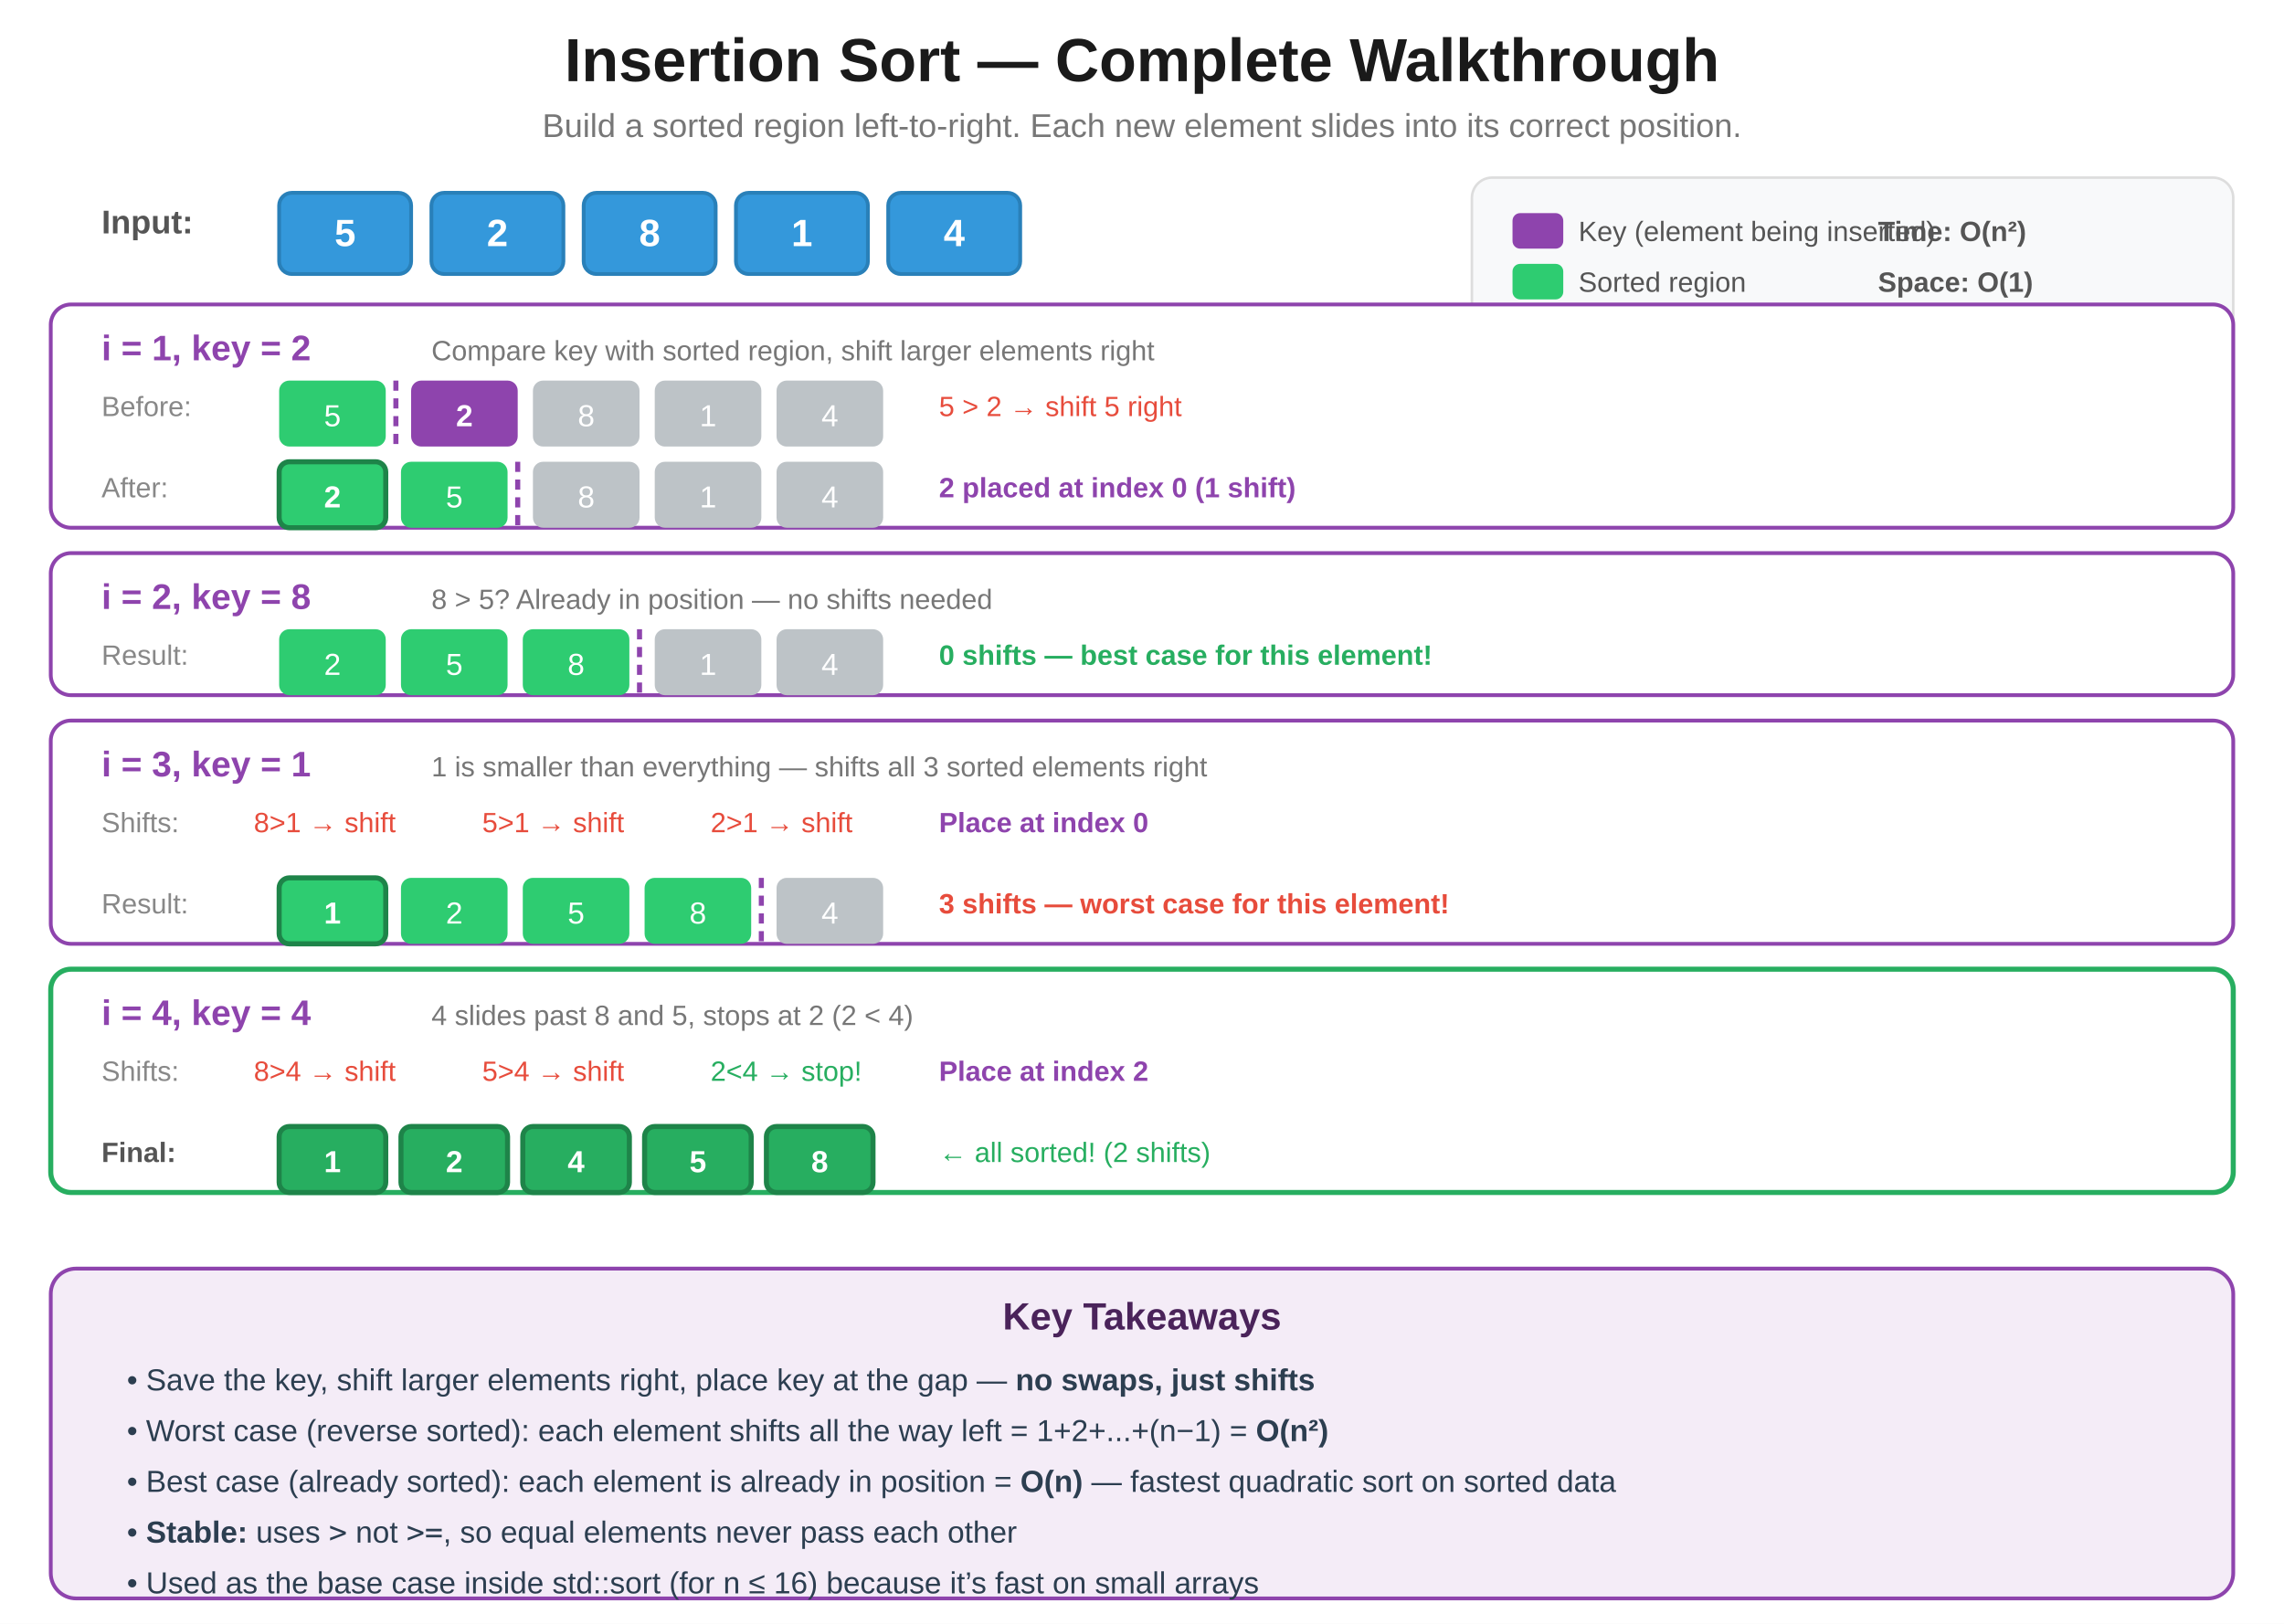
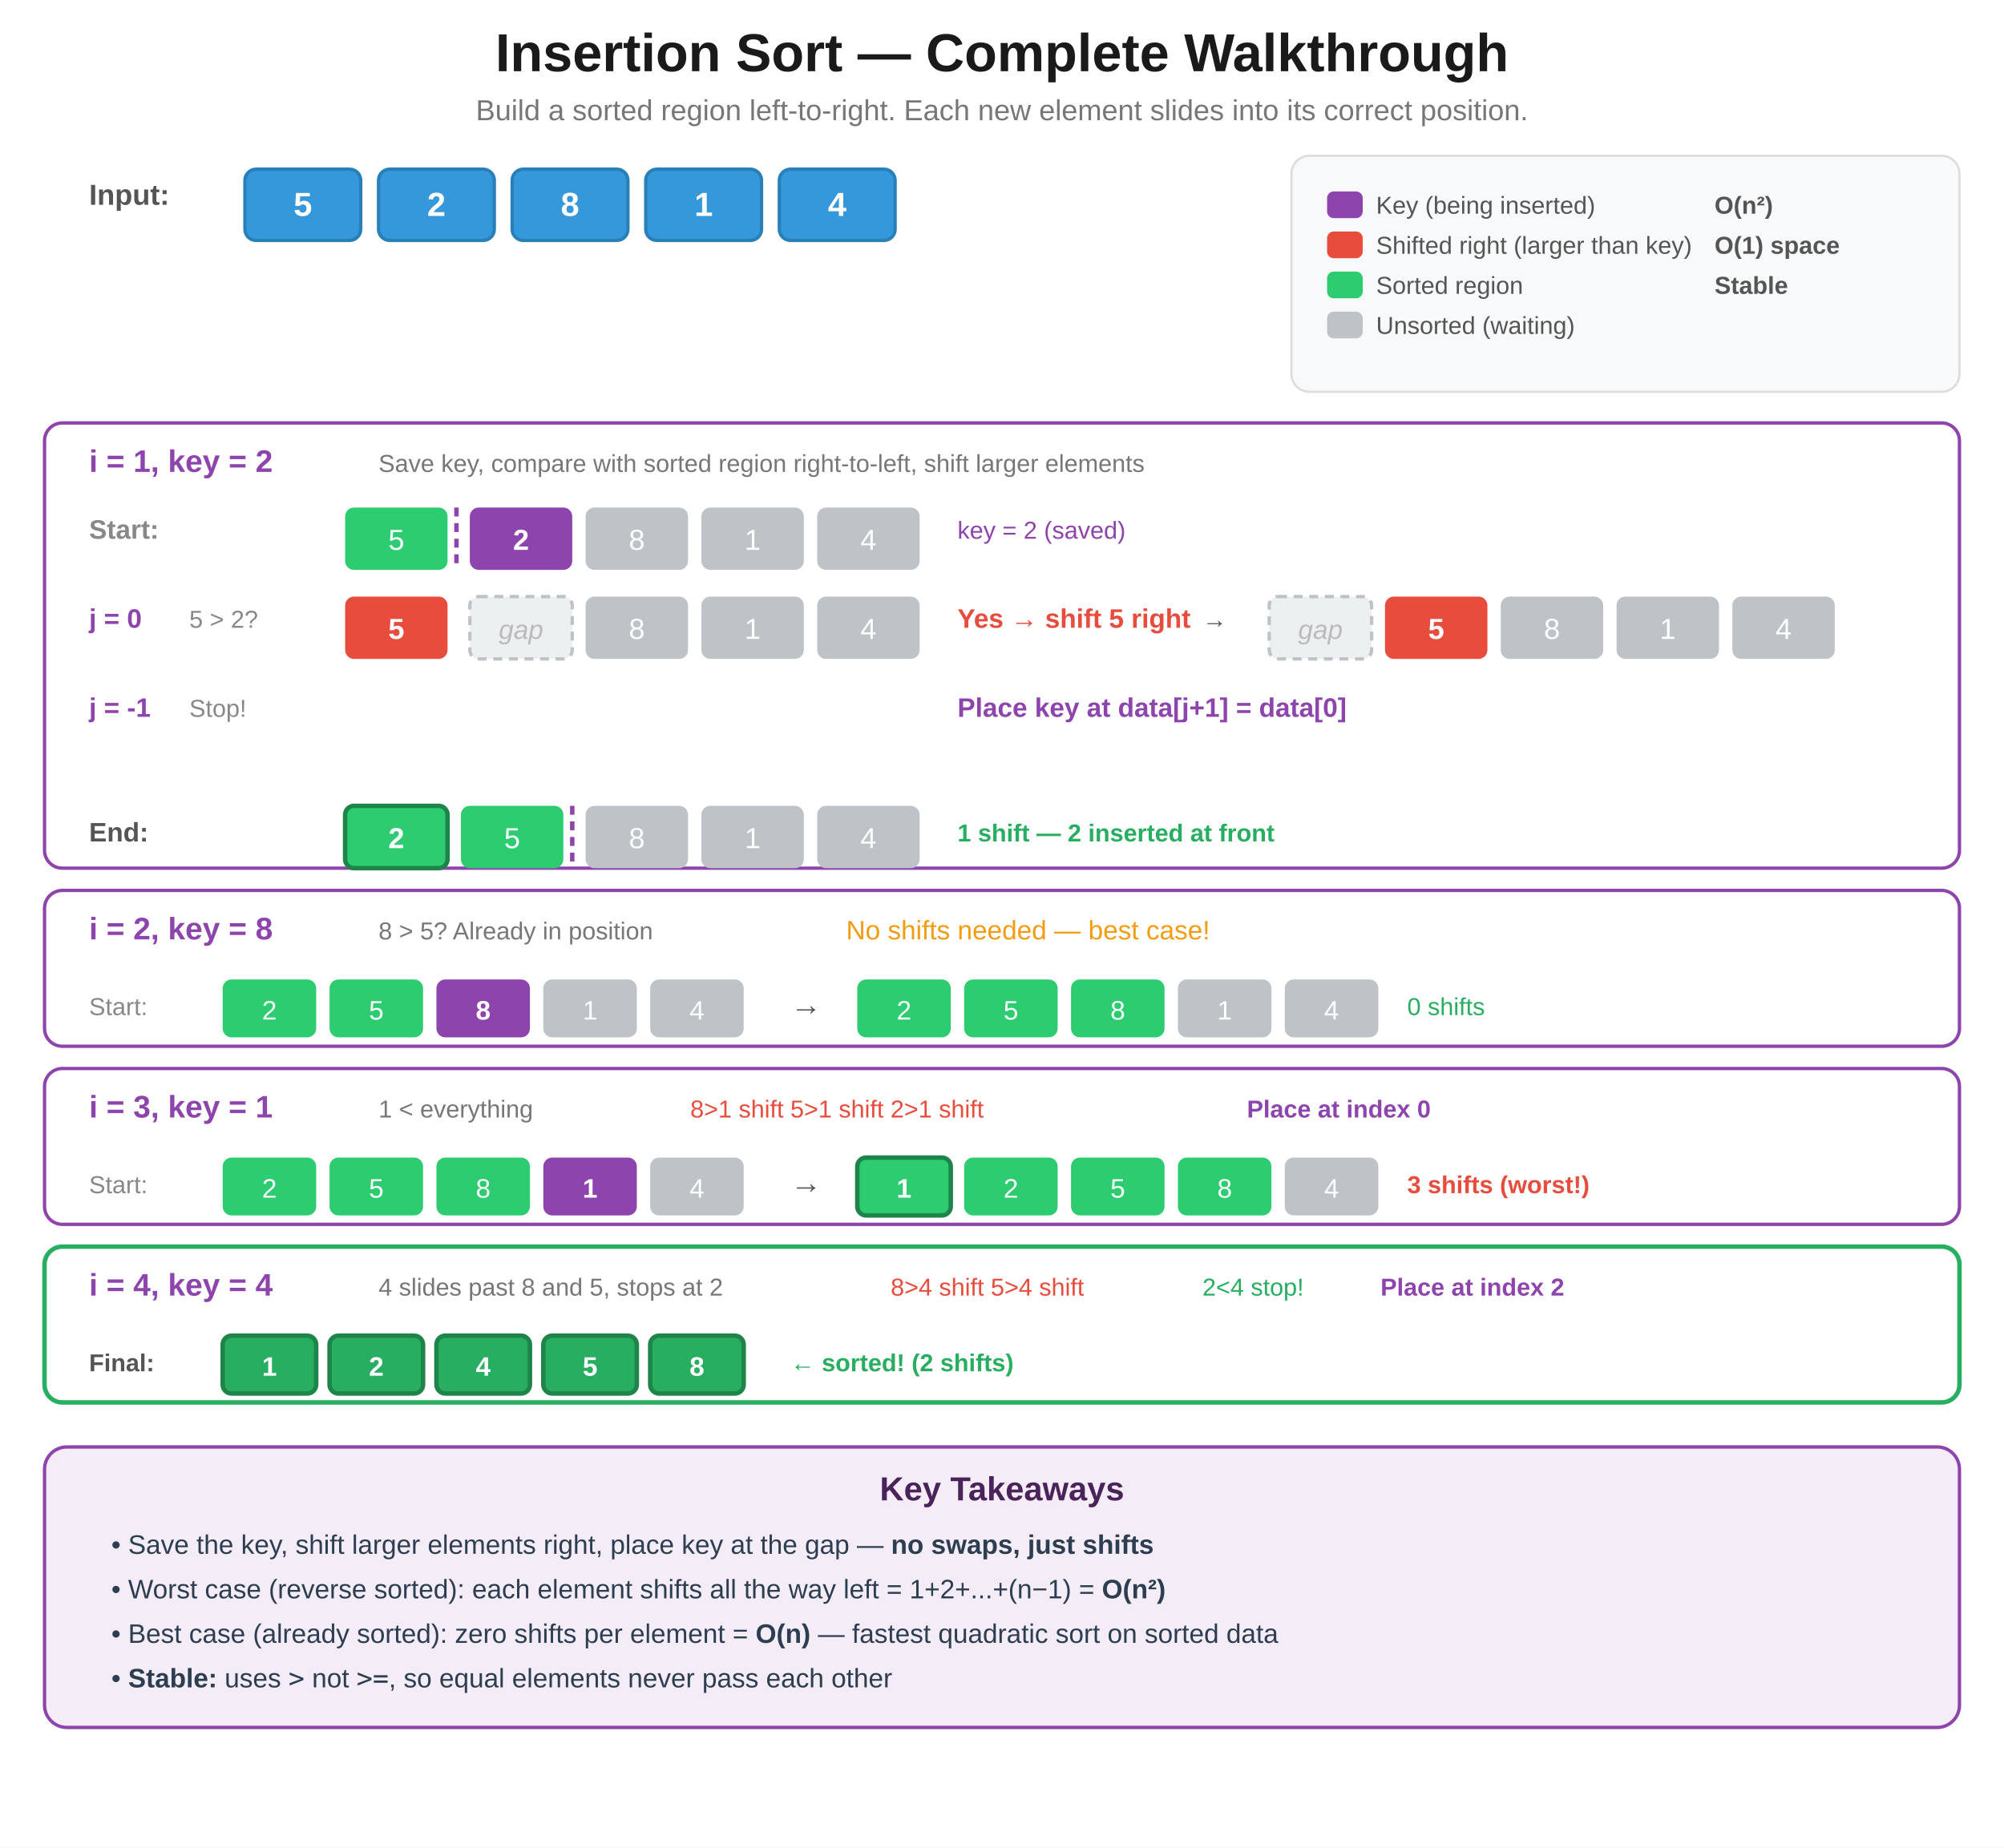
- <svg xmlns="http://www.w3.org/2000/svg" viewBox="0 0 900 640" font-family="'Segoe UI', Arial, sans-serif">
+ <svg xmlns="http://www.w3.org/2000/svg" viewBox="0 0 900 830" font-family="'Segoe UI', Arial, sans-serif">
  <rect width="100%" height="100%" fill="white" />
  <text x="450" y="32" text-anchor="middle" fill="#1a1a1a" font-size="24" font-weight="bold">Insertion Sort — Complete Walkthrough</text>
  <text x="450" y="54" text-anchor="middle" fill="#777" font-size="13">Build a sorted region left-to-right. Each new element slides into its correct position.</text>
-   <rect x="580" y="70" width="300" height="80" rx="8" fill="#f8f9fa" stroke="#ddd" stroke-width="1" />
-   <rect x="596" y="84" width="20" height="14" rx="3" fill="#8e44ad" />
-   <text x="622" y="95" fill="#555" font-size="11">Key (element being inserted)</text>
-   <rect x="596" y="104" width="20" height="14" rx="3" fill="#2ecc71" />
-   <text x="622" y="115" fill="#555" font-size="11">Sorted region</text>
-   <rect x="596" y="124" width="20" height="14" rx="3" fill="#bdc3c7" />
-   <text x="622" y="135" fill="#555" font-size="11">Unsorted (waiting)</text>
-   <text x="740" y="95" fill="#555" font-size="11" font-weight="bold">Time: O(n²)</text>
-   <text x="740" y="115" fill="#555" font-size="11" font-weight="bold">Space: O(1)</text>
-   <text x="740" y="135" fill="#555" font-size="11" font-weight="bold">Stable: Yes</text>
+   <rect x="580" y="70" width="300" height="106" rx="8" fill="#f8f9fa" stroke="#ddd" stroke-width="1" />
+   <rect x="596" y="86" width="16" height="12" rx="3" fill="#8e44ad" />
+   <text x="618" y="96" fill="#555" font-size="11">Key (being inserted)</text>
+   <rect x="596" y="104" width="16" height="12" rx="3" fill="#e74c3c" />
+   <text x="618" y="114" fill="#555" font-size="11">Shifted right (larger than key)</text>
+   <rect x="596" y="122" width="16" height="12" rx="3" fill="#2ecc71" />
+   <text x="618" y="132" fill="#555" font-size="11">Sorted region</text>
+   <rect x="596" y="140" width="16" height="12" rx="3" fill="#bdc3c7" />
+   <text x="618" y="150" fill="#555" font-size="11">Unsorted (waiting)</text>
+   <text x="770" y="96" fill="#555" font-size="11" font-weight="bold">O(n²)</text>
+   <text x="770" y="114" fill="#555" font-size="11" font-weight="bold">O(1) space</text>
+   <text x="770" y="132" fill="#555" font-size="11" font-weight="bold">Stable</text>
  <text x="40" y="92" fill="#555" font-size="13" font-weight="bold">Input:</text>
  <rect x="110" y="76" width="52" height="32" rx="5" fill="#3498db" stroke="#2980b9" stroke-width="1.5" />
  <text x="136" y="97" text-anchor="middle" fill="#fff" font-size="15" font-weight="bold">5</text>
  <rect x="170" y="76" width="52" height="32" rx="5" fill="#3498db" stroke="#2980b9" stroke-width="1.5" />
  <text x="196" y="97" text-anchor="middle" fill="#fff" font-size="15" font-weight="bold">2</text>
  <rect x="230" y="76" width="52" height="32" rx="5" fill="#3498db" stroke="#2980b9" stroke-width="1.5" />
  <text x="256" y="97" text-anchor="middle" fill="#fff" font-size="15" font-weight="bold">8</text>
  <rect x="290" y="76" width="52" height="32" rx="5" fill="#3498db" stroke="#2980b9" stroke-width="1.5" />
  <text x="316" y="97" text-anchor="middle" fill="#fff" font-size="15" font-weight="bold">1</text>
  <rect x="350" y="76" width="52" height="32" rx="5" fill="#3498db" stroke="#2980b9" stroke-width="1.5" />
  <text x="376" y="97" text-anchor="middle" fill="#fff" font-size="15" font-weight="bold">4</text>
-   <rect x="20" y="120" width="860" height="88" rx="8" fill="#fff" stroke="#8e44ad" stroke-width="1.5" />
-   <text x="40" y="142" fill="#8e44ad" font-size="14" font-weight="bold">i = 1, key = 2</text>
-   <text x="170" y="142" fill="#777" font-size="11">Compare key with sorted region, shift larger elements right</text>
-   <text x="40" y="164" fill="#888" font-size="11">Before:</text>
-   <rect x="110" y="150" width="42" height="26" rx="4" fill="#2ecc71" />
-   <text x="131" y="168" text-anchor="middle" fill="#fff" font-size="12">5</text>
-   <line x1="156" y1="150" x2="156" y2="176" stroke="#8e44ad" stroke-width="2" stroke-dasharray="4,3" />
-   <rect x="162" y="150" width="42" height="26" rx="4" fill="#8e44ad" />
-   <text x="183" y="168" text-anchor="middle" fill="#fff" font-size="12" font-weight="bold">2</text>
-   <rect x="210" y="150" width="42" height="26" rx="4" fill="#bdc3c7" />
-   <text x="231" y="168" text-anchor="middle" fill="#fff" font-size="12">8</text>
-   <rect x="258" y="150" width="42" height="26" rx="4" fill="#bdc3c7" />
-   <text x="279" y="168" text-anchor="middle" fill="#fff" font-size="12">1</text>
-   <rect x="306" y="150" width="42" height="26" rx="4" fill="#bdc3c7" />
-   <text x="327" y="168" text-anchor="middle" fill="#fff" font-size="12">4</text>
-   <text x="370" y="164" fill="#e74c3c" font-size="11">5 &gt; 2 → shift 5 right</text>
-   <text x="40" y="196" fill="#888" font-size="11">After:</text>
-   <rect x="110" y="182" width="42" height="26" rx="4" fill="#2ecc71" stroke="#1e8449" stroke-width="2" />
-   <text x="131" y="200" text-anchor="middle" fill="#fff" font-size="12" font-weight="bold">2</text>
-   <rect x="158" y="182" width="42" height="26" rx="4" fill="#2ecc71" />
-   <text x="179" y="200" text-anchor="middle" fill="#fff" font-size="12">5</text>
-   <line x1="204" y1="182" x2="204" y2="208" stroke="#8e44ad" stroke-width="2" stroke-dasharray="4,3" />
-   <rect x="210" y="182" width="42" height="26" rx="4" fill="#bdc3c7" />
-   <text x="231" y="200" text-anchor="middle" fill="#fff" font-size="12">8</text>
-   <rect x="258" y="182" width="42" height="26" rx="4" fill="#bdc3c7" />
-   <text x="279" y="200" text-anchor="middle" fill="#fff" font-size="12">1</text>
-   <rect x="306" y="182" width="42" height="26" rx="4" fill="#bdc3c7" />
-   <text x="327" y="200" text-anchor="middle" fill="#fff" font-size="12">4</text>
-   <text x="370" y="196" fill="#8e44ad" font-size="11" font-weight="bold">2 placed at index 0 (1 shift)</text>
-   <rect x="20" y="218" width="860" height="56" rx="8" fill="#fff" stroke="#8e44ad" stroke-width="1.5" />
-   <text x="40" y="240" fill="#8e44ad" font-size="14" font-weight="bold">i = 2, key = 8</text>
-   <text x="170" y="240" fill="#777" font-size="11">8 &gt; 5? Already in position — no shifts needed</text>
-   <text x="40" y="262" fill="#888" font-size="11">Result:</text>
-   <rect x="110" y="248" width="42" height="26" rx="4" fill="#2ecc71" />
-   <text x="131" y="266" text-anchor="middle" fill="#fff" font-size="12">2</text>
-   <rect x="158" y="248" width="42" height="26" rx="4" fill="#2ecc71" />
-   <text x="179" y="266" text-anchor="middle" fill="#fff" font-size="12">5</text>
-   <rect x="206" y="248" width="42" height="26" rx="4" fill="#2ecc71" />
-   <text x="227" y="266" text-anchor="middle" fill="#fff" font-size="12">8</text>
-   <line x1="252" y1="248" x2="252" y2="274" stroke="#8e44ad" stroke-width="2" stroke-dasharray="4,3" />
-   <rect x="258" y="248" width="42" height="26" rx="4" fill="#bdc3c7" />
-   <text x="279" y="266" text-anchor="middle" fill="#fff" font-size="12">1</text>
-   <rect x="306" y="248" width="42" height="26" rx="4" fill="#bdc3c7" />
-   <text x="327" y="266" text-anchor="middle" fill="#fff" font-size="12">4</text>
-   <text x="370" y="262" fill="#27ae60" font-size="11" font-weight="bold">0 shifts — best case for this element!</text>
-   <rect x="20" y="284" width="860" height="88" rx="8" fill="#fff" stroke="#8e44ad" stroke-width="1.5" />
-   <text x="40" y="306" fill="#8e44ad" font-size="14" font-weight="bold">i = 3, key = 1</text>
-   <text x="170" y="306" fill="#777" font-size="11">1 is smaller than everything — shifts all 3 sorted elements right</text>
-   <text x="40" y="328" fill="#888" font-size="11">Shifts:</text>
-   <text x="100" y="328" fill="#e74c3c" font-size="11">8&gt;1 → shift</text>
-   <text x="190" y="328" fill="#e74c3c" font-size="11">5&gt;1 → shift</text>
-   <text x="280" y="328" fill="#e74c3c" font-size="11">2&gt;1 → shift</text>
-   <text x="370" y="328" fill="#8e44ad" font-size="11" font-weight="bold">Place at index 0</text>
-   <text x="40" y="360" fill="#888" font-size="11">Result:</text>
-   <rect x="110" y="346" width="42" height="26" rx="4" fill="#2ecc71" stroke="#1e8449" stroke-width="2" />
-   <text x="131" y="364" text-anchor="middle" fill="#fff" font-size="12" font-weight="bold">1</text>
-   <rect x="158" y="346" width="42" height="26" rx="4" fill="#2ecc71" />
-   <text x="179" y="364" text-anchor="middle" fill="#fff" font-size="12">2</text>
-   <rect x="206" y="346" width="42" height="26" rx="4" fill="#2ecc71" />
-   <text x="227" y="364" text-anchor="middle" fill="#fff" font-size="12">5</text>
-   <rect x="254" y="346" width="42" height="26" rx="4" fill="#2ecc71" />
-   <text x="275" y="364" text-anchor="middle" fill="#fff" font-size="12">8</text>
-   <line x1="300" y1="346" x2="300" y2="372" stroke="#8e44ad" stroke-width="2" stroke-dasharray="4,3" />
-   <rect x="306" y="346" width="42" height="26" rx="4" fill="#bdc3c7" />
-   <text x="327" y="364" text-anchor="middle" fill="#fff" font-size="12">4</text>
-   <text x="370" y="360" fill="#e74c3c" font-size="11" font-weight="bold">3 shifts — worst case for this element!</text>
-   <rect x="20" y="382" width="860" height="88" rx="8" fill="#fff" stroke="#27ae60" stroke-width="2" />
-   <text x="40" y="404" fill="#8e44ad" font-size="14" font-weight="bold">i = 4, key = 4</text>
-   <text x="170" y="404" fill="#777" font-size="11">4 slides past 8 and 5, stops at 2 (2 &lt; 4)</text>
-   <text x="40" y="426" fill="#888" font-size="11">Shifts:</text>
-   <text x="100" y="426" fill="#e74c3c" font-size="11">8&gt;4 → shift</text>
-   <text x="190" y="426" fill="#e74c3c" font-size="11">5&gt;4 → shift</text>
-   <text x="280" y="426" fill="#27ae60" font-size="11">2&lt;4 → stop!</text>
-   <text x="370" y="426" fill="#8e44ad" font-size="11" font-weight="bold">Place at index 2</text>
-   <text x="40" y="458" fill="#555" font-size="11" font-weight="bold">Final:</text>
-   <rect x="110" y="444" width="42" height="26" rx="4" fill="#27ae60" stroke="#1e8449" stroke-width="2" />
-   <text x="131" y="462" text-anchor="middle" fill="#fff" font-size="12" font-weight="bold">1</text>
-   <rect x="158" y="444" width="42" height="26" rx="4" fill="#27ae60" stroke="#1e8449" stroke-width="2" />
-   <text x="179" y="462" text-anchor="middle" fill="#fff" font-size="12" font-weight="bold">2</text>
-   <rect x="206" y="444" width="42" height="26" rx="4" fill="#27ae60" stroke="#1e8449" stroke-width="2" />
-   <text x="227" y="462" text-anchor="middle" fill="#fff" font-size="12" font-weight="bold">4</text>
-   <rect x="254" y="444" width="42" height="26" rx="4" fill="#27ae60" stroke="#1e8449" stroke-width="2" />
-   <text x="275" y="462" text-anchor="middle" fill="#fff" font-size="12" font-weight="bold">5</text>
-   <rect x="302" y="444" width="42" height="26" rx="4" fill="#27ae60" stroke="#1e8449" stroke-width="2" />
-   <text x="323" y="462" text-anchor="middle" fill="#fff" font-size="12" font-weight="bold">8</text>
-   <text x="370" y="458" fill="#27ae60" font-size="11">← all sorted! (2 shifts)</text>
-   <rect x="20" y="500" width="860" height="130" rx="10" fill="#f4ecf7" stroke="#8e44ad" stroke-width="1.5" />
-   <text x="450" y="524" text-anchor="middle" fill="#4a235a" font-size="15" font-weight="bold">Key Takeaways</text>
-   <text x="50" y="548" fill="#2c3e50" font-size="12">• Save the key, shift larger elements right, place key at the gap — <tspan font-weight="bold">no swaps, just shifts</tspan>
+   <rect x="20" y="190" width="860" height="200" rx="8" fill="#fff" stroke="#8e44ad" stroke-width="1.5" />
+   <text x="40" y="212" fill="#8e44ad" font-size="14" font-weight="bold">i = 1, key = 2</text>
+   <text x="170" y="212" fill="#777" font-size="11">Save key, compare with sorted region right-to-left, shift larger elements</text>
+   <text x="40" y="242" fill="#888" font-size="12" font-weight="bold">Start:</text>
+   <rect x="155" y="228" width="46" height="28" rx="4" fill="#2ecc71" />
+   <text x="178" y="247" text-anchor="middle" fill="#fff" font-size="13">5</text>
+   <line x1="205" y1="228" x2="205" y2="256" stroke="#8e44ad" stroke-width="2" stroke-dasharray="4,3" />
+   <rect x="211" y="228" width="46" height="28" rx="4" fill="#8e44ad" />
+   <text x="234" y="247" text-anchor="middle" fill="#fff" font-size="13" font-weight="bold">2</text>
+   <rect x="263" y="228" width="46" height="28" rx="4" fill="#bdc3c7" />
+   <text x="286" y="247" text-anchor="middle" fill="#fff" font-size="13">8</text>
+   <rect x="315" y="228" width="46" height="28" rx="4" fill="#bdc3c7" />
+   <text x="338" y="247" text-anchor="middle" fill="#fff" font-size="13">1</text>
+   <rect x="367" y="228" width="46" height="28" rx="4" fill="#bdc3c7" />
+   <text x="390" y="247" text-anchor="middle" fill="#fff" font-size="13">4</text>
+   <text x="430" y="242" fill="#8e44ad" font-size="11">key = 2 (saved)</text>
+   <text x="40" y="282" fill="#8e44ad" font-size="12" font-weight="bold">j = 0</text>
+   <text x="85" y="282" fill="#888" font-size="11">5 &gt; 2?</text>
+   <rect x="155" y="268" width="46" height="28" rx="4" fill="#e74c3c" />
+   <text x="178" y="287" text-anchor="middle" fill="#fff" font-size="13" font-weight="bold">5</text>
+   <rect x="211" y="268" width="46" height="28" rx="4" fill="#ecf0f1" stroke="#bdc3c7" stroke-width="1.5" stroke-dasharray="4,3" />
+   <text x="234" y="287" text-anchor="middle" fill="#bbb" font-size="12" font-style="italic">gap</text>
+   <rect x="263" y="268" width="46" height="28" rx="4" fill="#bdc3c7" />
+   <text x="286" y="287" text-anchor="middle" fill="#fff" font-size="13">8</text>
+   <rect x="315" y="268" width="46" height="28" rx="4" fill="#bdc3c7" />
+   <text x="338" y="287" text-anchor="middle" fill="#fff" font-size="13">1</text>
+   <rect x="367" y="268" width="46" height="28" rx="4" fill="#bdc3c7" />
+   <text x="390" y="287" text-anchor="middle" fill="#fff" font-size="13">4</text>
+   <text x="430" y="282" fill="#e74c3c" font-size="12" font-weight="bold">Yes → shift 5 right</text>
+   <text x="540" y="282" fill="#555" font-size="11">→</text>
+   <rect x="570" y="268" width="46" height="28" rx="4" fill="#ecf0f1" stroke="#bdc3c7" stroke-width="1.5" stroke-dasharray="4,3" />
+   <text x="593" y="287" text-anchor="middle" fill="#bbb" font-size="12" font-style="italic">gap</text>
+   <rect x="622" y="268" width="46" height="28" rx="4" fill="#e74c3c" />
+   <text x="645" y="287" text-anchor="middle" fill="#fff" font-size="13" font-weight="bold">5</text>
+   <rect x="674" y="268" width="46" height="28" rx="4" fill="#bdc3c7" />
+   <text x="697" y="287" text-anchor="middle" fill="#fff" font-size="13">8</text>
+   <rect x="726" y="268" width="46" height="28" rx="4" fill="#bdc3c7" />
+   <text x="749" y="287" text-anchor="middle" fill="#fff" font-size="13">1</text>
+   <rect x="778" y="268" width="46" height="28" rx="4" fill="#bdc3c7" />
+   <text x="801" y="287" text-anchor="middle" fill="#fff" font-size="13">4</text>
+   <text x="40" y="322" fill="#8e44ad" font-size="12" font-weight="bold">j = -1</text>
+   <text x="85" y="322" fill="#888" font-size="11">Stop!</text>
+   <text x="430" y="322" fill="#8e44ad" font-size="12" font-weight="bold">Place key at data[j+1] = data[0]</text>
+   <text x="40" y="378" fill="#555" font-size="12" font-weight="bold">End:</text>
+   <rect x="155" y="362" width="46" height="28" rx="4" fill="#2ecc71" stroke="#1e8449" stroke-width="2" />
+   <text x="178" y="381" text-anchor="middle" fill="#fff" font-size="13" font-weight="bold">2</text>
+   <rect x="207" y="362" width="46" height="28" rx="4" fill="#2ecc71" />
+   <text x="230" y="381" text-anchor="middle" fill="#fff" font-size="13">5</text>
+   <line x1="257" y1="362" x2="257" y2="390" stroke="#8e44ad" stroke-width="2" stroke-dasharray="4,3" />
+   <rect x="263" y="362" width="46" height="28" rx="4" fill="#bdc3c7" />
+   <text x="286" y="381" text-anchor="middle" fill="#fff" font-size="13">8</text>
+   <rect x="315" y="362" width="46" height="28" rx="4" fill="#bdc3c7" />
+   <text x="338" y="381" text-anchor="middle" fill="#fff" font-size="13">1</text>
+   <rect x="367" y="362" width="46" height="28" rx="4" fill="#bdc3c7" />
+   <text x="390" y="381" text-anchor="middle" fill="#fff" font-size="13">4</text>
+   <text x="430" y="378" fill="#27ae60" font-size="11" font-weight="bold">1 shift — 2 inserted at front</text>
+   <rect x="20" y="400" width="860" height="70" rx="8" fill="#fff" stroke="#8e44ad" stroke-width="1.5" />
+   <text x="40" y="422" fill="#8e44ad" font-size="14" font-weight="bold">i = 2, key = 8</text>
+   <text x="170" y="422" fill="#777" font-size="11">8 &gt; 5? Already in position</text>
+   <text x="380" y="422" fill="#f39c12" font-size="12">No shifts needed — best case!</text>
+   <text x="40" y="456" fill="#888" font-size="11">Start:</text>
+   <rect x="100" y="440" width="42" height="26" rx="4" fill="#2ecc71" />
+   <text x="121" y="458" text-anchor="middle" fill="#fff" font-size="12">2</text>
+   <rect x="148" y="440" width="42" height="26" rx="4" fill="#2ecc71" />
+   <text x="169" y="458" text-anchor="middle" fill="#fff" font-size="12">5</text>
+   <rect x="196" y="440" width="42" height="26" rx="4" fill="#8e44ad" />
+   <text x="217" y="458" text-anchor="middle" fill="#fff" font-size="12" font-weight="bold">8</text>
+   <rect x="244" y="440" width="42" height="26" rx="4" fill="#bdc3c7" />
+   <text x="265" y="458" text-anchor="middle" fill="#fff" font-size="12">1</text>
+   <rect x="292" y="440" width="42" height="26" rx="4" fill="#bdc3c7" />
+   <text x="313" y="458" text-anchor="middle" fill="#fff" font-size="12">4</text>
+   <text x="355" y="456" fill="#555" font-size="14">→</text>
+   <rect x="385" y="440" width="42" height="26" rx="4" fill="#2ecc71" />
+   <text x="406" y="458" text-anchor="middle" fill="#fff" font-size="12">2</text>
+   <rect x="433" y="440" width="42" height="26" rx="4" fill="#2ecc71" />
+   <text x="454" y="458" text-anchor="middle" fill="#fff" font-size="12">5</text>
+   <rect x="481" y="440" width="42" height="26" rx="4" fill="#2ecc71" />
+   <text x="502" y="458" text-anchor="middle" fill="#fff" font-size="12">8</text>
+   <rect x="529" y="440" width="42" height="26" rx="4" fill="#bdc3c7" />
+   <text x="550" y="458" text-anchor="middle" fill="#fff" font-size="12">1</text>
+   <rect x="577" y="440" width="42" height="26" rx="4" fill="#bdc3c7" />
+   <text x="598" y="458" text-anchor="middle" fill="#fff" font-size="12">4</text>
+   <text x="632" y="456" fill="#27ae60" font-size="11">0 shifts</text>
+   <rect x="20" y="480" width="860" height="70" rx="8" fill="#fff" stroke="#8e44ad" stroke-width="1.5" />
+   <text x="40" y="502" fill="#8e44ad" font-size="14" font-weight="bold">i = 3, key = 1</text>
+   <text x="170" y="502" fill="#777" font-size="11">1 &lt; everything</text>
+   <text x="310" y="502" fill="#e74c3c" font-size="11">8&gt;1 shift  5&gt;1 shift  2&gt;1 shift</text>
+   <text x="560" y="502" fill="#8e44ad" font-size="11" font-weight="bold">Place at index 0</text>
+   <text x="40" y="536" fill="#888" font-size="11">Start:</text>
+   <rect x="100" y="520" width="42" height="26" rx="4" fill="#2ecc71" />
+   <text x="121" y="538" text-anchor="middle" fill="#fff" font-size="12">2</text>
+   <rect x="148" y="520" width="42" height="26" rx="4" fill="#2ecc71" />
+   <text x="169" y="538" text-anchor="middle" fill="#fff" font-size="12">5</text>
+   <rect x="196" y="520" width="42" height="26" rx="4" fill="#2ecc71" />
+   <text x="217" y="538" text-anchor="middle" fill="#fff" font-size="12">8</text>
+   <rect x="244" y="520" width="42" height="26" rx="4" fill="#8e44ad" />
+   <text x="265" y="538" text-anchor="middle" fill="#fff" font-size="12" font-weight="bold">1</text>
+   <rect x="292" y="520" width="42" height="26" rx="4" fill="#bdc3c7" />
+   <text x="313" y="538" text-anchor="middle" fill="#fff" font-size="12">4</text>
+   <text x="355" y="536" fill="#555" font-size="14">→</text>
+   <rect x="385" y="520" width="42" height="26" rx="4" fill="#2ecc71" stroke="#1e8449" stroke-width="2" />
+   <text x="406" y="538" text-anchor="middle" fill="#fff" font-size="12" font-weight="bold">1</text>
+   <rect x="433" y="520" width="42" height="26" rx="4" fill="#2ecc71" />
+   <text x="454" y="538" text-anchor="middle" fill="#fff" font-size="12">2</text>
+   <rect x="481" y="520" width="42" height="26" rx="4" fill="#2ecc71" />
+   <text x="502" y="538" text-anchor="middle" fill="#fff" font-size="12">5</text>
+   <rect x="529" y="520" width="42" height="26" rx="4" fill="#2ecc71" />
+   <text x="550" y="538" text-anchor="middle" fill="#fff" font-size="12">8</text>
+   <rect x="577" y="520" width="42" height="26" rx="4" fill="#bdc3c7" />
+   <text x="598" y="538" text-anchor="middle" fill="#fff" font-size="12">4</text>
+   <text x="632" y="536" fill="#e74c3c" font-size="11" font-weight="bold">3 shifts (worst!)</text>
+   <rect x="20" y="560" width="860" height="70" rx="8" fill="#fff" stroke="#27ae60" stroke-width="2" />
+   <text x="40" y="582" fill="#8e44ad" font-size="14" font-weight="bold">i = 4, key = 4</text>
+   <text x="170" y="582" fill="#777" font-size="11">4 slides past 8 and 5, stops at 2</text>
+   <text x="400" y="582" fill="#e74c3c" font-size="11">8&gt;4 shift  5&gt;4 shift</text>
+   <text x="540" y="582" fill="#27ae60" font-size="11">2&lt;4 stop!</text>
+   <text x="620" y="582" fill="#8e44ad" font-size="11" font-weight="bold">Place at index 2</text>
+   <text x="40" y="616" fill="#555" font-size="11" font-weight="bold">Final:</text>
+   <rect x="100" y="600" width="42" height="26" rx="4" fill="#27ae60" stroke="#1e8449" stroke-width="2" />
+   <text x="121" y="618" text-anchor="middle" fill="#fff" font-size="12" font-weight="bold">1</text>
+   <rect x="148" y="600" width="42" height="26" rx="4" fill="#27ae60" stroke="#1e8449" stroke-width="2" />
+   <text x="169" y="618" text-anchor="middle" fill="#fff" font-size="12" font-weight="bold">2</text>
+   <rect x="196" y="600" width="42" height="26" rx="4" fill="#27ae60" stroke="#1e8449" stroke-width="2" />
+   <text x="217" y="618" text-anchor="middle" fill="#fff" font-size="12" font-weight="bold">4</text>
+   <rect x="244" y="600" width="42" height="26" rx="4" fill="#27ae60" stroke="#1e8449" stroke-width="2" />
+   <text x="265" y="618" text-anchor="middle" fill="#fff" font-size="12" font-weight="bold">5</text>
+   <rect x="292" y="600" width="42" height="26" rx="4" fill="#27ae60" stroke="#1e8449" stroke-width="2" />
+   <text x="313" y="618" text-anchor="middle" fill="#fff" font-size="12" font-weight="bold">8</text>
+   <text x="355" y="616" fill="#27ae60" font-size="11" font-weight="bold">← sorted! (2 shifts)</text>
+   <rect x="20" y="650" width="860" height="126" rx="10" fill="#f4ecf7" stroke="#8e44ad" stroke-width="1.5" />
+   <text x="450" y="674" text-anchor="middle" fill="#4a235a" font-size="15" font-weight="bold">Key Takeaways</text>
+   <text x="50" y="698" fill="#2c3e50" font-size="12">• Save the key, shift larger elements right, place key at the gap — <tspan font-weight="bold">no swaps, just shifts</tspan>
  </text>
-   <text x="50" y="568" fill="#2c3e50" font-size="12">• Worst case (reverse sorted): each element shifts all the way left = 1+2+...+(n−1) = <tspan font-weight="bold">O(n²)</tspan>
+   <text x="50" y="718" fill="#2c3e50" font-size="12">• Worst case (reverse sorted): each element shifts all the way left = 1+2+...+(n−1) = <tspan font-weight="bold">O(n²)</tspan>
  </text>
-   <text x="50" y="588" fill="#2c3e50" font-size="12">• Best case (already sorted): each element is already in position = <tspan font-weight="bold">O(n)</tspan> — fastest quadratic sort on sorted data</text>
-   <text x="50" y="608" fill="#2c3e50" font-size="12">• <tspan font-weight="bold">Stable:</tspan> uses <tspan font-family="Consolas, monospace">&gt;</tspan> not <tspan font-family="Consolas, monospace">&gt;=</tspan>, so equal elements never pass each other</text>
-   <text x="50" y="628" fill="#2c3e50" font-size="12">• Used as the base case inside std::sort (for n ≤ 16) because it’s fast on small arrays</text>
+   <text x="50" y="738" fill="#2c3e50" font-size="12">• Best case (already sorted): zero shifts per element = <tspan font-weight="bold">O(n)</tspan> — fastest quadratic sort on sorted data</text>
+   <text x="50" y="758" fill="#2c3e50" font-size="12">• <tspan font-weight="bold">Stable:</tspan> uses <tspan font-family="Consolas, monospace">&gt;</tspan> not <tspan font-family="Consolas, monospace">&gt;=</tspan>, so equal elements never pass each other</text>
</svg>
